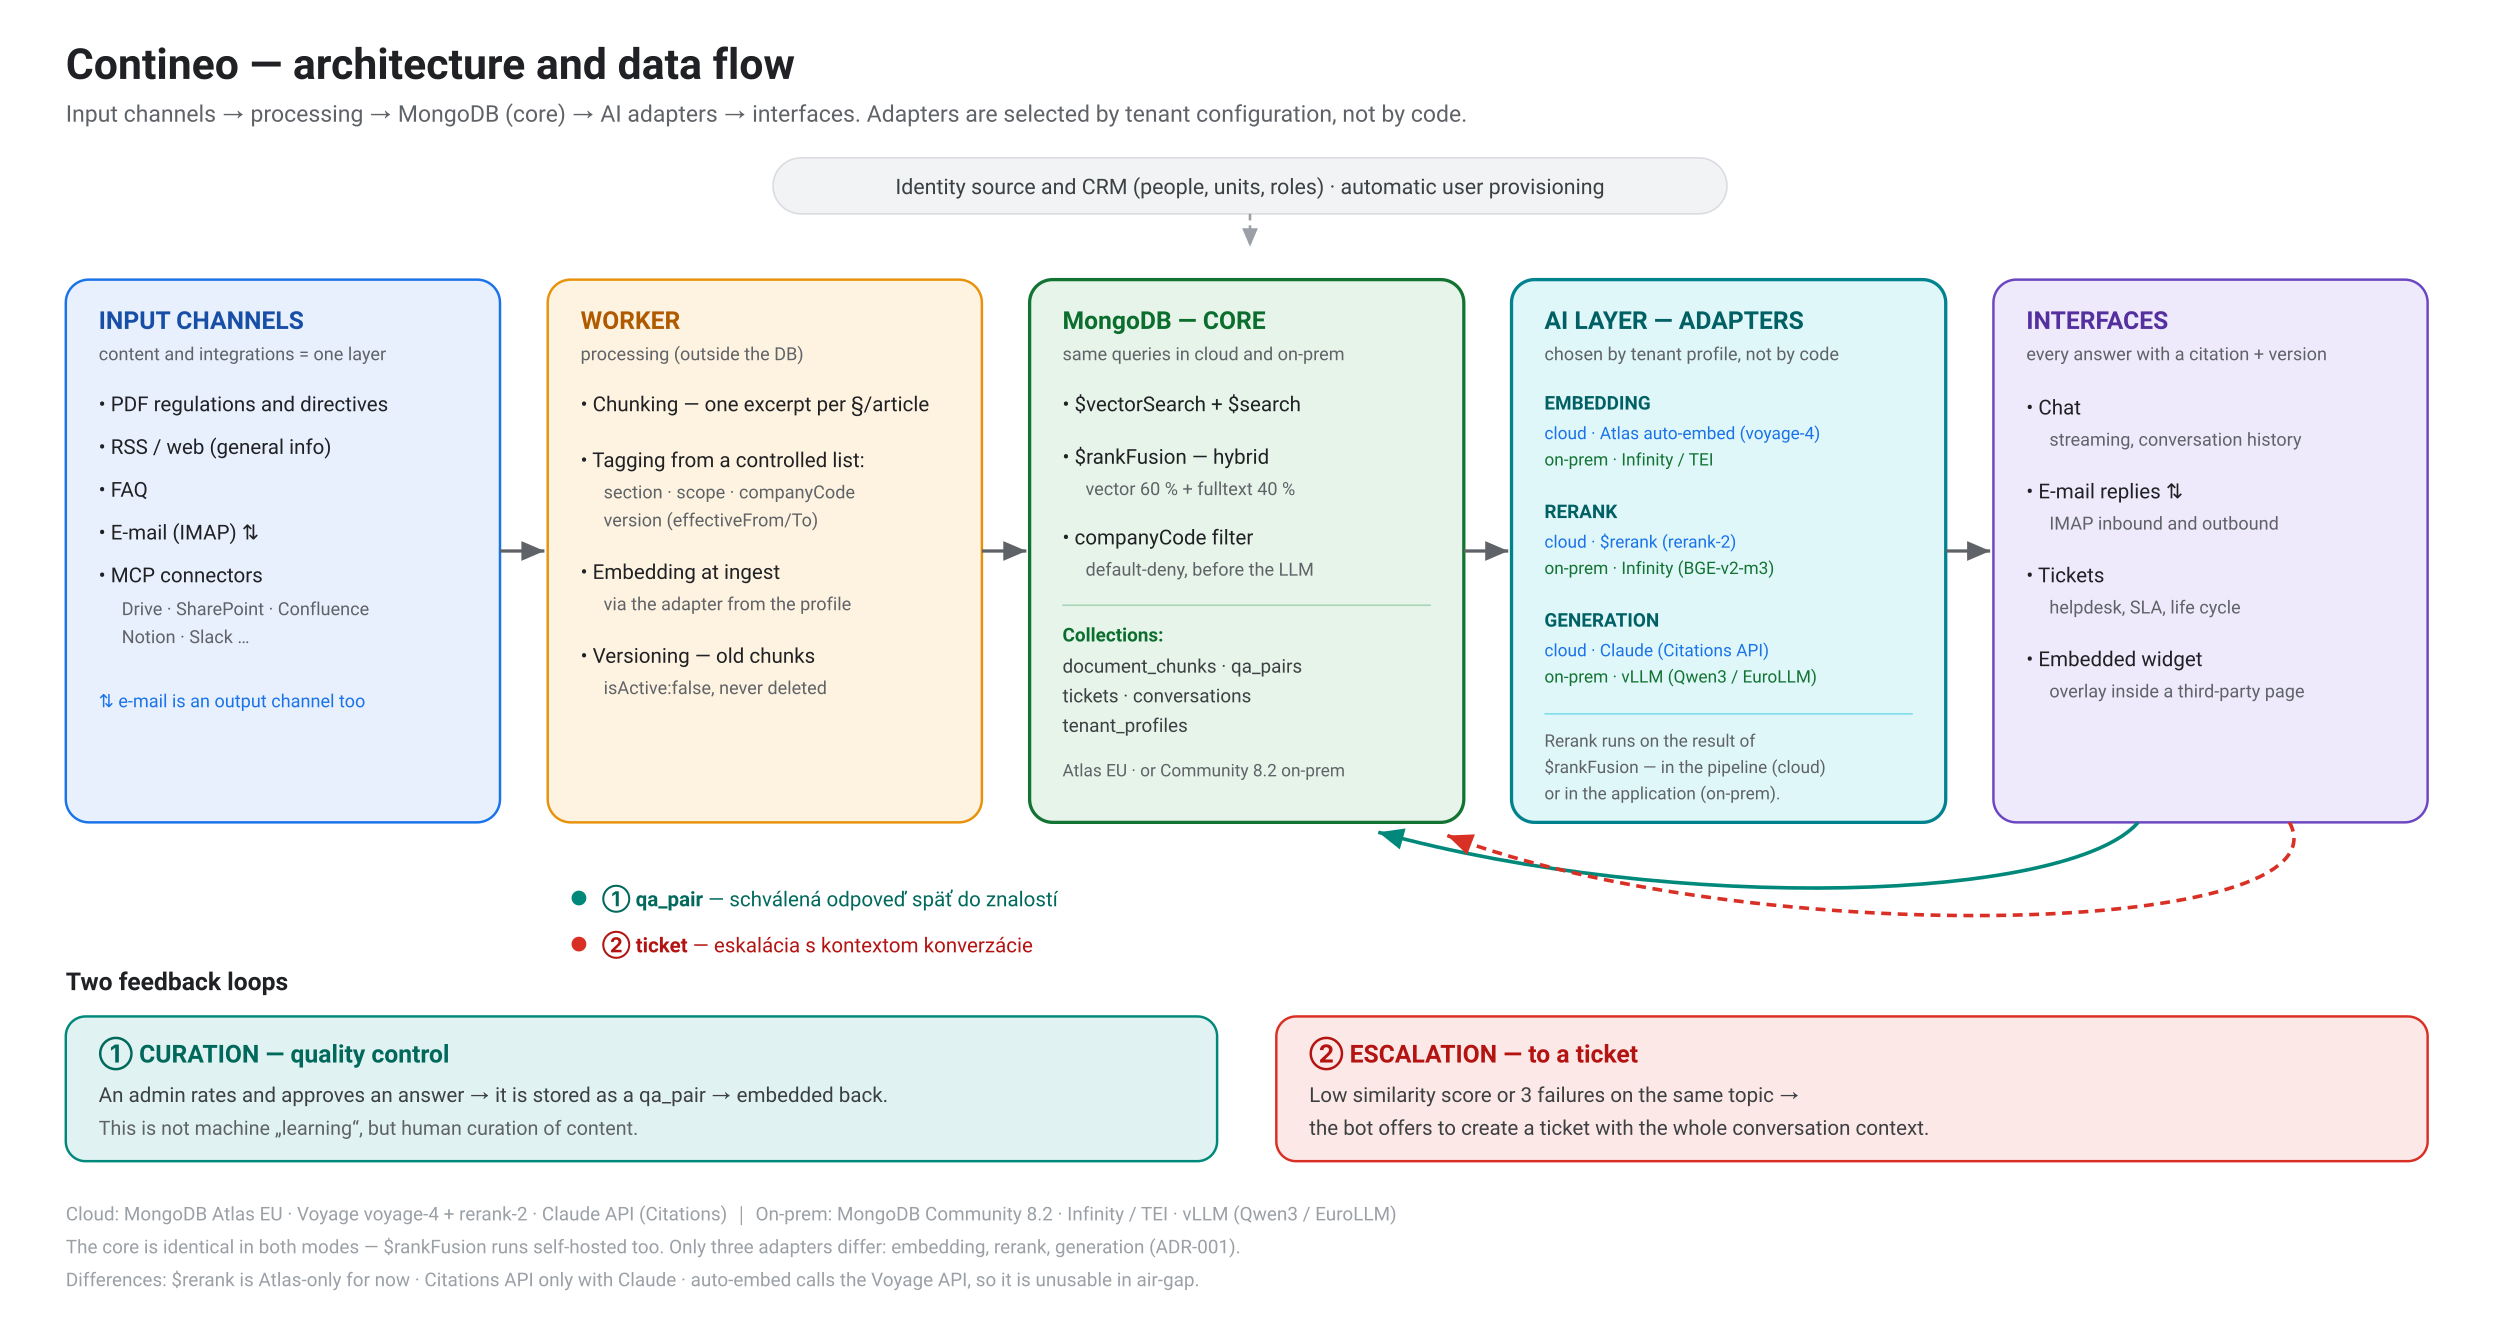
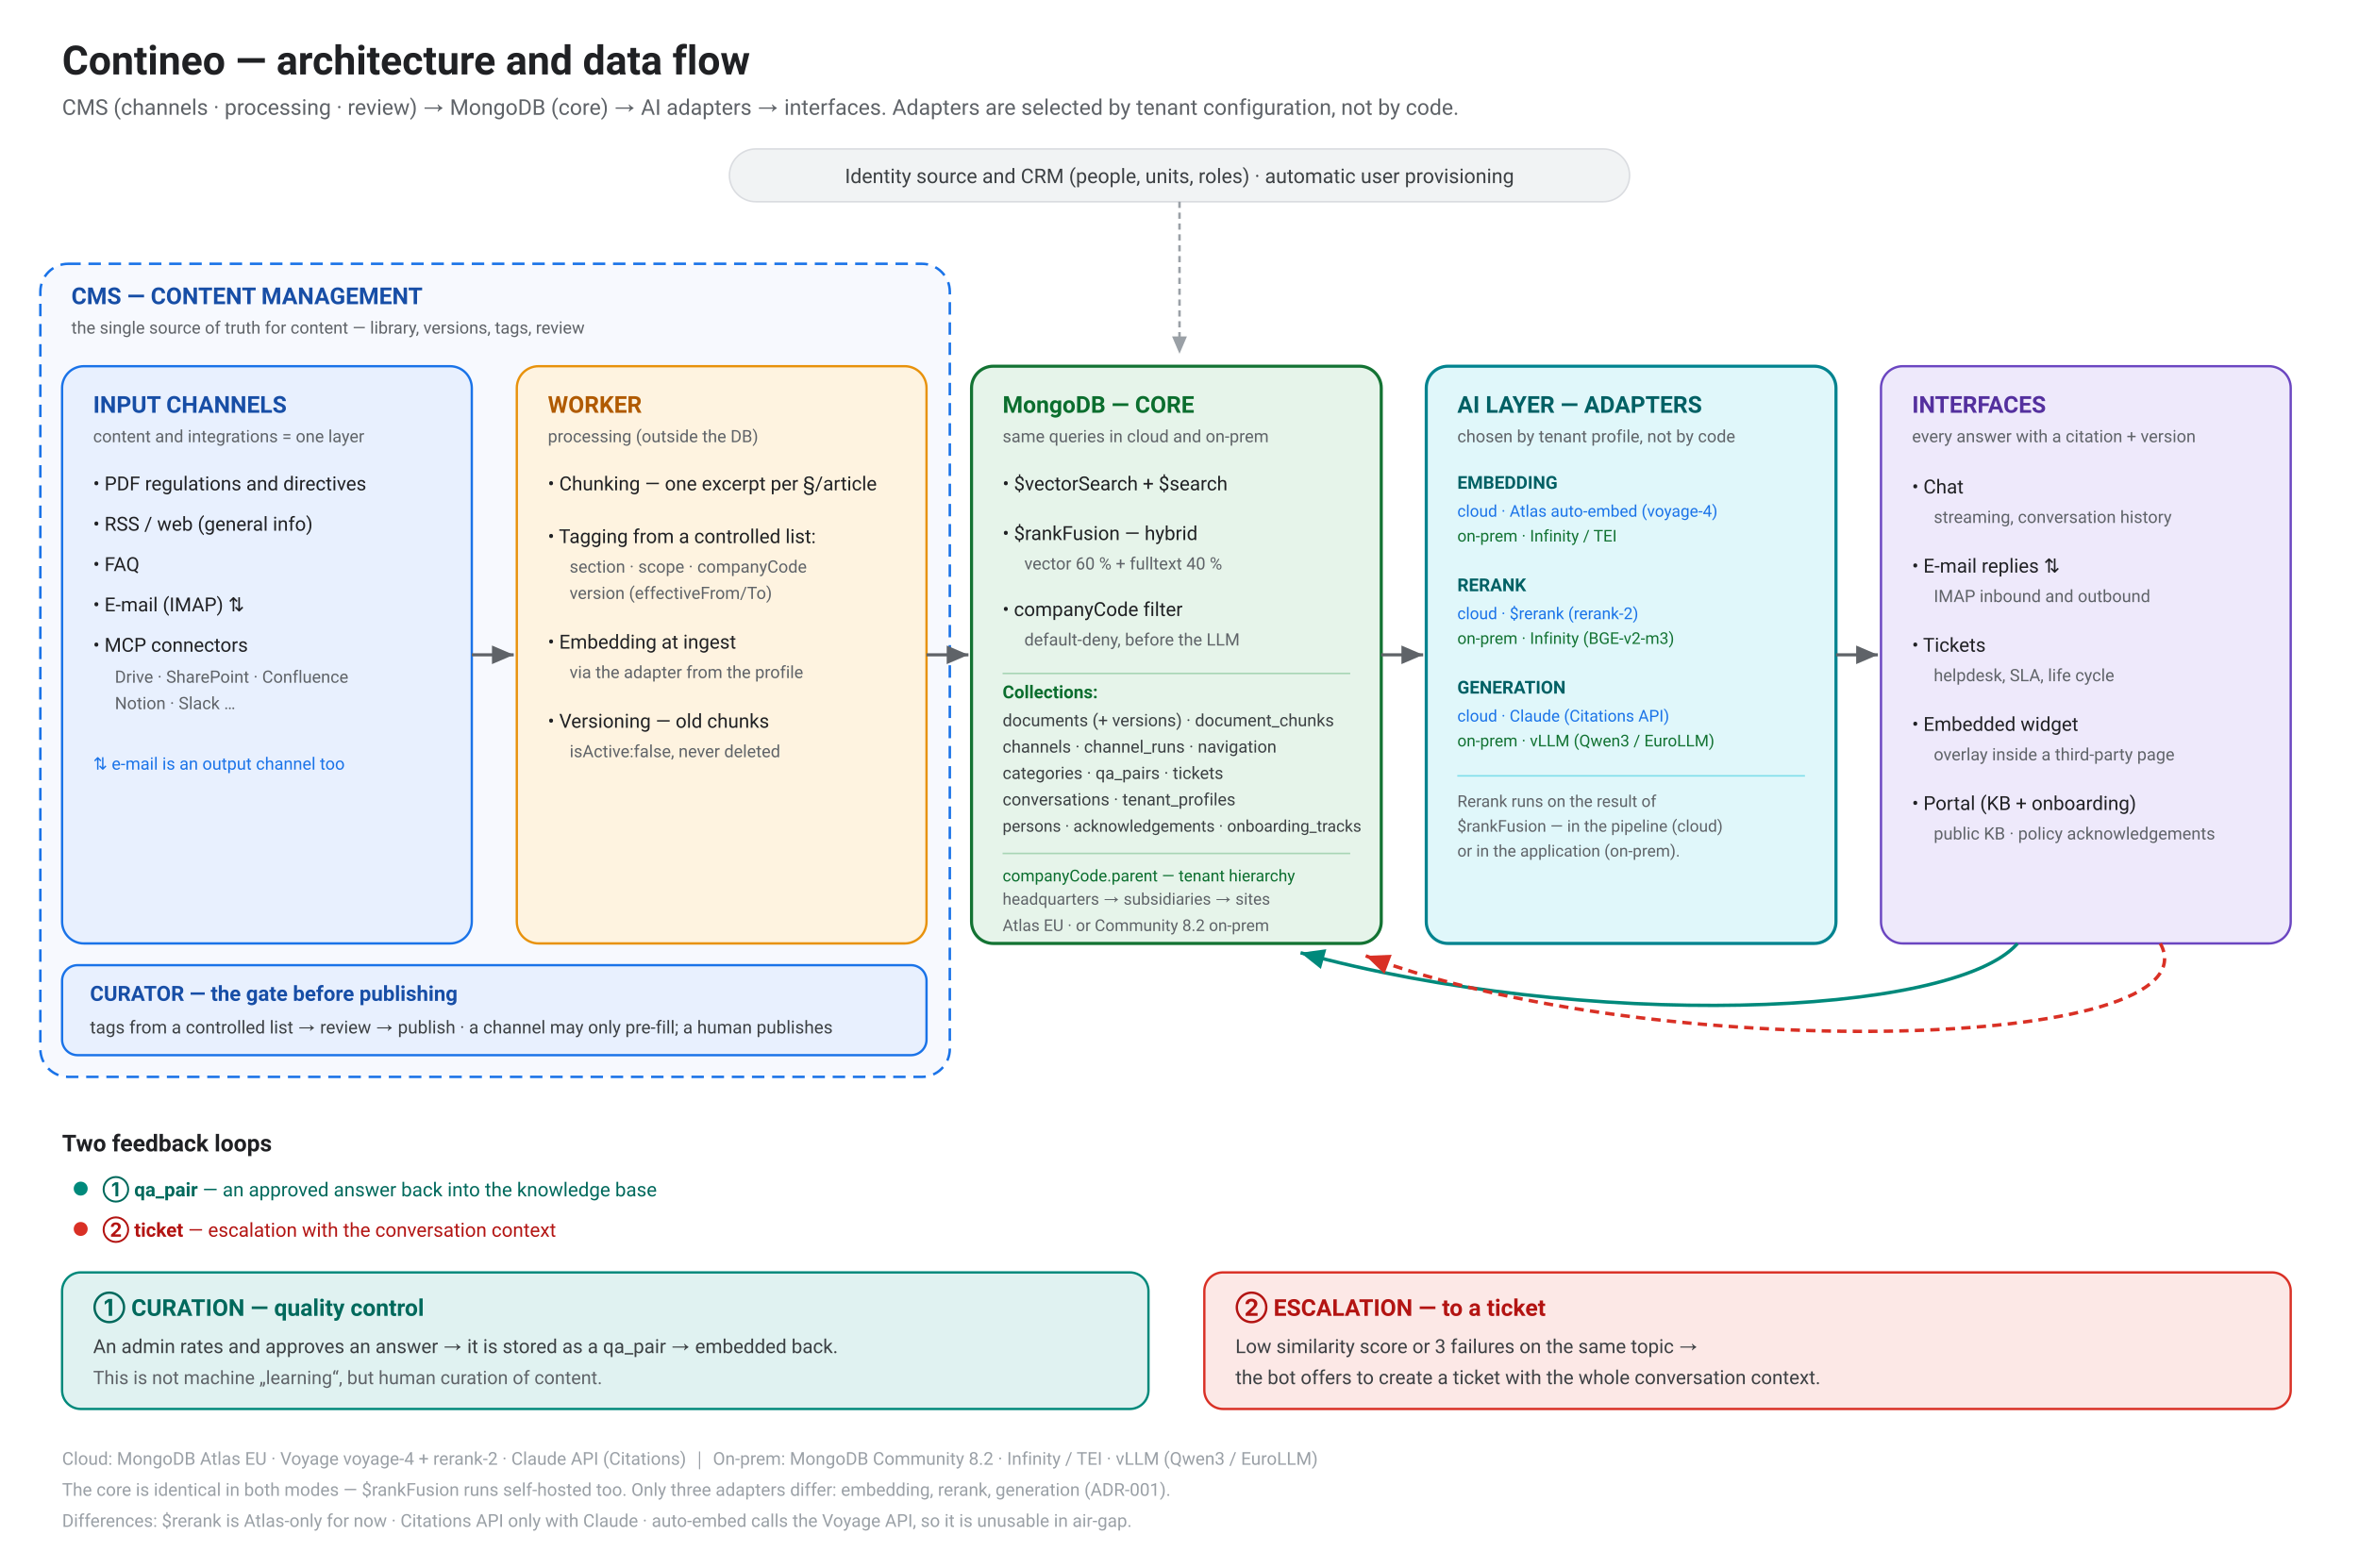
- <svg xmlns="http://www.w3.org/2000/svg" viewBox="0 0 1520 810" font-family="-apple-system, Segoe UI, Roboto, Helvetica, Arial, sans-serif">
+ <svg xmlns="http://www.w3.org/2000/svg" viewBox="0 0 1520 1010" font-family="-apple-system, Segoe UI, Roboto, Helvetica, Arial, sans-serif">
  <defs>
    <marker id="arrow" markerWidth="10" markerHeight="10" refX="7" refY="3" orient="auto" markerUnits="strokeWidth">
      <path d="M0,0 L7,3 L0,6 Z" fill="#5f6368" />
    </marker>
    <marker id="arrowTeal" markerWidth="10" markerHeight="10" refX="7" refY="3" orient="auto" markerUnits="strokeWidth">
      <path d="M0,0 L7,3 L0,6 Z" fill="#00897B" />
    </marker>
    <marker id="arrowRed" markerWidth="10" markerHeight="10" refX="7" refY="3" orient="auto" markerUnits="strokeWidth">
      <path d="M0,0 L7,3 L0,6 Z" fill="#D93025" />
    </marker>
    <marker id="arrowGray" markerWidth="10" markerHeight="10" refX="7" refY="3" orient="auto" markerUnits="strokeWidth">
      <path d="M0,0 L7,3 L0,6 Z" fill="#9aa0a6" />
    </marker>
-     <marker id="arrowBack" markerWidth="10" markerHeight="10" refX="7" refY="3" orient="auto" markerUnits="strokeWidth">
-       <path d="M0,0 L7,3 L0,6 Z" fill="#00838F" />
-     </marker>
  </defs>
  <text x="40" y="48" font-size="26" font-weight="700" fill="#202124">Contineo — architecture and data flow</text>
-   <text x="40" y="74" font-size="14" fill="#5f6368">Input channels → processing → MongoDB (core) → AI adapters → interfaces. Adapters are selected by tenant configuration, not by code.</text>
+   <text x="40" y="74" font-size="14" fill="#5f6368">CMS (channels · processing · review) → MongoDB (core) → AI adapters → interfaces. Adapters are selected by tenant configuration, not by code.</text>
  <rect x="470" y="96" width="580" height="34" rx="17" fill="#F1F3F4" stroke="#dadce0" />
  <text x="760" y="118" font-size="13" fill="#3c4043" text-anchor="middle">Identity source and CRM (people, units, roles) · automatic user provisioning</text>
-   <path d="M760,130 L760,150" stroke="#9aa0a6" stroke-width="1.6" stroke-dasharray="4 3" marker-end="url(#arrowGray)" />
-   <rect x="40" y="170" width="264" height="330" rx="14" fill="#E8F0FE" stroke="#1A73E8" stroke-width="1.5" />
-   <text x="60" y="200" font-size="15" font-weight="700" fill="#174EA6">INPUT CHANNELS</text>
-   <text x="60" y="219" font-size="11" fill="#5f6368">content and integrations = one layer</text>
+   <path d="M760,130 L760,228" stroke="#9aa0a6" stroke-width="1.6" stroke-dasharray="4 3" marker-end="url(#arrowGray)" />
+   <rect x="26" y="170" width="586" height="524" rx="18" fill="#F7F9FE" stroke="#1A73E8" stroke-width="1.6" stroke-dasharray="8 5" />
+   <text x="46" y="196" font-size="15" font-weight="700" fill="#174EA6">CMS — CONTENT MANAGEMENT</text>
+   <text x="46" y="215" font-size="11" fill="#5f6368">the single source of truth for content — library, versions, tags, review</text>
+   <rect x="40" y="236" width="264" height="372" rx="14" fill="#E8F0FE" stroke="#1A73E8" stroke-width="1.5" />
+   <text x="60" y="266" font-size="15" font-weight="700" fill="#174EA6">INPUT CHANNELS</text>
+   <text x="60" y="285" font-size="11" fill="#5f6368">content and integrations = one layer</text>
  <g font-size="12.5" fill="#202124">
-     <text x="60" y="250">• PDF regulations and directives</text>
-     <text x="60" y="276">• RSS / web (general info)</text>
-     <text x="60" y="302">• FAQ</text>
-     <text x="60" y="328">• E-mail (IMAP)  ⇅</text>
-     <text x="60" y="354">• MCP connectors</text>
-     <text x="74" y="374" font-size="11" fill="#5f6368">Drive · SharePoint · Confluence</text>
-     <text x="74" y="391" font-size="11" fill="#5f6368">Notion · Slack …</text>
+     <text x="60" y="316">• PDF regulations and directives</text>
+     <text x="60" y="342">• RSS / web (general info)</text>
+     <text x="60" y="368">• FAQ</text>
+     <text x="60" y="394">• E-mail (IMAP)  ⇅</text>
+     <text x="60" y="420">• MCP connectors</text>
+     <text x="74" y="440" font-size="11" fill="#5f6368">Drive · SharePoint · Confluence</text>
+     <text x="74" y="457" font-size="11" fill="#5f6368">Notion · Slack …</text>
  </g>
-   <text x="60" y="430" font-size="11" fill="#1A73E8">⇅ e-mail is an output channel too</text>
-   <rect x="333" y="170" width="264" height="330" rx="14" fill="#FEF3E0" stroke="#E8920C" stroke-width="1.5" />
-   <text x="353" y="200" font-size="15" font-weight="700" fill="#B05A00">WORKER</text>
-   <text x="353" y="219" font-size="11" fill="#5f6368">processing (outside the DB)</text>
+   <text x="60" y="496" font-size="11" fill="#1A73E8">⇅ e-mail is an output channel too</text>
+   <rect x="333" y="236" width="264" height="372" rx="14" fill="#FEF3E0" stroke="#E8920C" stroke-width="1.5" />
+   <text x="353" y="266" font-size="15" font-weight="700" fill="#B05A00">WORKER</text>
+   <text x="353" y="285" font-size="11" fill="#5f6368">processing (outside the DB)</text>
  <g font-size="12.5" fill="#202124">
-     <text x="353" y="250">• Chunking — one excerpt per §/article</text>
-     <text x="353" y="284">• Tagging from a controlled list:</text>
-     <text x="367" y="303" font-size="11" fill="#5f6368">section · scope · companyCode</text>
-     <text x="367" y="320" font-size="11" fill="#5f6368">version (effectiveFrom/To)</text>
-     <text x="353" y="352">• Embedding at ingest</text>
-     <text x="367" y="371" font-size="11" fill="#5f6368">via the adapter from the profile</text>
-     <text x="353" y="403">• Versioning — old chunks</text>
-     <text x="367" y="422" font-size="11" fill="#5f6368">isActive:false, never deleted</text>
+     <text x="353" y="316">• Chunking — one excerpt per §/article</text>
+     <text x="353" y="350">• Tagging from a controlled list:</text>
+     <text x="367" y="369" font-size="11" fill="#5f6368">section · scope · companyCode</text>
+     <text x="367" y="386" font-size="11" fill="#5f6368">version (effectiveFrom/To)</text>
+     <text x="353" y="418">• Embedding at ingest</text>
+     <text x="367" y="437" font-size="11" fill="#5f6368">via the adapter from the profile</text>
+     <text x="353" y="469">• Versioning — old chunks</text>
+     <text x="367" y="488" font-size="11" fill="#5f6368">isActive:false, never deleted</text>
  </g>
-   <rect x="626" y="170" width="264" height="330" rx="14" fill="#E6F4EA" stroke="#137333" stroke-width="2" />
-   <text x="646" y="200" font-size="15" font-weight="700" fill="#0B6E2E">MongoDB — CORE</text>
-   <text x="646" y="219" font-size="11" fill="#5f6368">same queries in cloud and on-prem</text>
+   <rect x="40" y="622" width="557" height="58" rx="10" fill="#E8F0FE" stroke="#1A73E8" stroke-width="1.5" />
+   <text x="58" y="645" font-size="13.5" font-weight="700" fill="#174EA6">CURATOR — the gate before publishing</text>
+   <text x="58" y="666" font-size="11.5" fill="#3c4043">tags from a controlled list → review → publish · a channel may only pre-fill; a human publishes</text>
+   <rect x="626" y="236" width="264" height="372" rx="14" fill="#E6F4EA" stroke="#137333" stroke-width="2" />
+   <text x="646" y="266" font-size="15" font-weight="700" fill="#0B6E2E">MongoDB — CORE</text>
+   <text x="646" y="285" font-size="11" fill="#5f6368">same queries in cloud and on-prem</text>
  <g font-size="12.5" fill="#202124">
-     <text x="646" y="250">• $vectorSearch + $search</text>
-     <text x="646" y="282">• $rankFusion — hybrid</text>
-     <text x="660" y="301" font-size="11" fill="#5f6368">vector 60 % + fulltext 40 %</text>
-     <text x="646" y="331">• companyCode filter</text>
-     <text x="660" y="350" font-size="11" fill="#5f6368">default-deny, before the LLM</text>
+     <text x="646" y="316">• $vectorSearch + $search</text>
+     <text x="646" y="348">• $rankFusion — hybrid</text>
+     <text x="660" y="367" font-size="11" fill="#5f6368">vector 60 % + fulltext 40 %</text>
+     <text x="646" y="397">• companyCode filter</text>
+     <text x="660" y="416" font-size="11" fill="#5f6368">default-deny, before the LLM</text>
  </g>
-   <line x1="646" y1="368" x2="870" y2="368" stroke="#A8D5B5" stroke-width="1" />
-   <text x="646" y="390" font-size="11.5" fill="#0B6E2E" font-weight="600">Collections:</text>
-   <text x="646" y="409" font-size="11.5" fill="#3c4043">document_chunks · qa_pairs</text>
-   <text x="646" y="427" font-size="11.5" fill="#3c4043">tickets · conversations</text>
-   <text x="646" y="445" font-size="11.5" fill="#3c4043">tenant_profiles</text>
-   <text x="646" y="472" font-size="10.5" fill="#5f6368">Atlas EU · or Community 8.2 on-prem</text>
-   <rect x="919" y="170" width="264" height="330" rx="14" fill="#E0F7FA" stroke="#00838F" stroke-width="2" />
-   <text x="939" y="200" font-size="15" font-weight="700" fill="#006064">AI LAYER — ADAPTERS</text>
-   <text x="939" y="219" font-size="11" fill="#5f6368">chosen by tenant profile, not by code</text>
-   <text x="939" y="249" font-size="11.5" font-weight="700" fill="#006064">EMBEDDING</text>
-   <text x="939" y="267" font-size="10.5" fill="#1A73E8">cloud · Atlas auto-embed (voyage-4)</text>
-   <text x="939" y="283" font-size="10.5" fill="#137333">on-prem · Infinity / TEI</text>
-   <text x="939" y="315" font-size="11.5" font-weight="700" fill="#006064">RERANK</text>
-   <text x="939" y="333" font-size="10.5" fill="#1A73E8">cloud · $rerank (rerank-2)</text>
-   <text x="939" y="349" font-size="10.5" fill="#137333">on-prem · Infinity (BGE-v2-m3)</text>
-   <text x="939" y="381" font-size="11.5" font-weight="700" fill="#006064">GENERATION</text>
-   <text x="939" y="399" font-size="10.5" fill="#1A73E8">cloud · Claude (Citations API)</text>
-   <text x="939" y="415" font-size="10.5" fill="#137333">on-prem · vLLM (Qwen3 / EuroLLM)</text>
-   <line x1="939" y1="434" x2="1163" y2="434" stroke="#80DEEA" stroke-width="1" />
-   <text x="939" y="454" font-size="10.5" fill="#5f6368">Rerank runs on the result of</text>
-   <text x="939" y="470" font-size="10.5" fill="#5f6368">$rankFusion — in the pipeline (cloud)</text>
-   <text x="939" y="486" font-size="10.5" fill="#5f6368">or in the application (on-prem).</text>
-   <rect x="1212" y="170" width="264" height="330" rx="14" fill="#EEE9FB" stroke="#6B46C1" stroke-width="1.5" />
-   <text x="1232" y="200" font-size="15" font-weight="700" fill="#54309E">INTERFACES</text>
-   <text x="1232" y="219" font-size="11" fill="#5f6368">every answer with a citation + version</text>
+   <line x1="646" y1="434" x2="870" y2="434" stroke="#A8D5B5" stroke-width="1" />
+   <text x="646" y="450" font-size="11.5" fill="#0B6E2E" font-weight="600">Collections:</text>
+   <text x="646" y="468" font-size="11" fill="#3c4043">documents (+ versions) · document_chunks</text>
+   <text x="646" y="485" font-size="11" fill="#3c4043">channels · channel_runs · navigation</text>
+   <text x="646" y="502" font-size="11" fill="#3c4043">categories · qa_pairs · tickets</text>
+   <text x="646" y="519" font-size="11" fill="#3c4043">conversations · tenant_profiles</text>
+   <text x="646" y="536" font-size="10.5" fill="#3c4043">persons · acknowledgements · onboarding_tracks</text>
+   <line x1="646" y1="550" x2="870" y2="550" stroke="#A8D5B5" stroke-width="1" />
+   <text x="646" y="568" font-size="10.5" fill="#0B6E2E">companyCode.parent — tenant hierarchy</text>
+   <text x="646" y="583" font-size="10.5" fill="#5f6368">headquarters → subsidiaries → sites</text>
+   <text x="646" y="600" font-size="10.5" fill="#5f6368">Atlas EU · or Community 8.2 on-prem</text>
+   <rect x="919" y="236" width="264" height="372" rx="14" fill="#E0F7FA" stroke="#00838F" stroke-width="2" />
+   <text x="939" y="266" font-size="15" font-weight="700" fill="#006064">AI LAYER — ADAPTERS</text>
+   <text x="939" y="285" font-size="11" fill="#5f6368">chosen by tenant profile, not by code</text>
+   <text x="939" y="315" font-size="11.5" font-weight="700" fill="#006064">EMBEDDING</text>
+   <text x="939" y="333" font-size="10.5" fill="#1A73E8">cloud · Atlas auto-embed (voyage-4)</text>
+   <text x="939" y="349" font-size="10.5" fill="#137333">on-prem · Infinity / TEI</text>
+   <text x="939" y="381" font-size="11.5" font-weight="700" fill="#006064">RERANK</text>
+   <text x="939" y="399" font-size="10.5" fill="#1A73E8">cloud · $rerank (rerank-2)</text>
+   <text x="939" y="415" font-size="10.5" fill="#137333">on-prem · Infinity (BGE-v2-m3)</text>
+   <text x="939" y="447" font-size="11.5" font-weight="700" fill="#006064">GENERATION</text>
+   <text x="939" y="465" font-size="10.5" fill="#1A73E8">cloud · Claude (Citations API)</text>
+   <text x="939" y="481" font-size="10.5" fill="#137333">on-prem · vLLM (Qwen3 / EuroLLM)</text>
+   <line x1="939" y1="500" x2="1163" y2="500" stroke="#80DEEA" stroke-width="1" />
+   <text x="939" y="520" font-size="10.5" fill="#5f6368">Rerank runs on the result of</text>
+   <text x="939" y="536" font-size="10.5" fill="#5f6368">$rankFusion — in the pipeline (cloud)</text>
+   <text x="939" y="552" font-size="10.5" fill="#5f6368">or in the application (on-prem).</text>
+   <rect x="1212" y="236" width="264" height="372" rx="14" fill="#EEE9FB" stroke="#6B46C1" stroke-width="1.5" />
+   <text x="1232" y="266" font-size="15" font-weight="700" fill="#54309E">INTERFACES</text>
+   <text x="1232" y="285" font-size="11" fill="#5f6368">every answer with a citation + version</text>
  <g font-size="12.5" fill="#202124">
-     <text x="1232" y="252">• Chat</text>
-     <text x="1246" y="271" font-size="11" fill="#5f6368">streaming, conversation history</text>
-     <text x="1232" y="303">• E-mail replies  ⇅</text>
-     <text x="1246" y="322" font-size="11" fill="#5f6368">IMAP inbound and outbound</text>
-     <text x="1232" y="354">• Tickets</text>
-     <text x="1246" y="373" font-size="11" fill="#5f6368">helpdesk, SLA, life cycle</text>
-     <text x="1232" y="405">• Embedded widget</text>
-     <text x="1246" y="424" font-size="11" fill="#5f6368">overlay inside a third-party page</text>
+     <text x="1232" y="318">• Chat</text>
+     <text x="1246" y="337" font-size="11" fill="#5f6368">streaming, conversation history</text>
+     <text x="1232" y="369">• E-mail replies  ⇅</text>
+     <text x="1246" y="388" font-size="11" fill="#5f6368">IMAP inbound and outbound</text>
+     <text x="1232" y="420">• Tickets</text>
+     <text x="1246" y="439" font-size="11" fill="#5f6368">helpdesk, SLA, life cycle</text>
+     <text x="1232" y="471">• Embedded widget</text>
+     <text x="1246" y="490" font-size="11" fill="#5f6368">overlay inside a third-party page</text>
+     <text x="1232" y="522">• Portal (KB + onboarding)</text>
+     <text x="1246" y="541" font-size="11" fill="#5f6368">public KB · policy acknowledgements</text>
  </g>
-   <path d="M304,335 L331,335" stroke="#5f6368" stroke-width="2" marker-end="url(#arrow)" />
-   <path d="M597,335 L624,335" stroke="#5f6368" stroke-width="2" marker-end="url(#arrow)" />
-   <path d="M890,335 L917,335" stroke="#5f6368" stroke-width="2" marker-end="url(#arrow)" />
-   <path d="M1183,335 L1210,335" stroke="#5f6368" stroke-width="2" marker-end="url(#arrow)" />
-   <path d="M1300,500 C1258,548 1020,556 838,506" fill="none" stroke="#00897B" stroke-width="2.2" marker-end="url(#arrowTeal)" />
-   <path d="M1392,500 C1430,570 1064,578 880,508" fill="none" stroke="#D93025" stroke-width="2.2" stroke-dasharray="6 4" marker-end="url(#arrowRed)" />
-   <circle cx="352" cy="546" r="4.5" fill="#00897B" />
-   <text x="366" y="551" font-size="12.5" fill="#00695C">
-     <tspan font-weight="700">① qa_pair</tspan> — schválená odpoveď späť do znalostí</text>
-   <circle cx="352" cy="574" r="4.5" fill="#D93025" />
-   <text x="366" y="579" font-size="12.5" fill="#B31412">
-     <tspan font-weight="700">② ticket</tspan> — eskalácia s kontextom konverzácie</text>
-   <text x="40" y="602" font-size="15" font-weight="700" fill="#202124">Two feedback loops</text>
-   <rect x="40" y="618" width="700" height="88" rx="12" fill="#E0F2F1" stroke="#00897B" stroke-width="1.5" />
-   <text x="60" y="646" font-size="15" font-weight="700" fill="#00695C">① CURATION — quality control</text>
-   <text x="60" y="670" font-size="12.5" fill="#3c4043">An admin rates and approves an answer → it is stored as a qa_pair → embedded back.</text>
-   <text x="60" y="690" font-size="12" fill="#5f6368">This is not machine „learning“, but human curation of content.</text>
-   <rect x="776" y="618" width="700" height="88" rx="12" fill="#FCE8E6" stroke="#D93025" stroke-width="1.5" />
-   <text x="796" y="646" font-size="15" font-weight="700" fill="#B31412">② ESCALATION — to a ticket</text>
-   <text x="796" y="670" font-size="12.5" fill="#3c4043">Low similarity score or 3 failures on the same topic →</text>
-   <text x="796" y="690" font-size="12.5" fill="#3c4043">the bot offers to create a ticket with the whole conversation context.</text>
-   <text x="40" y="742" font-size="11.5" fill="#9aa0a6">Cloud: MongoDB Atlas EU · Voyage voyage-4 + rerank-2 · Claude API (Citations)  │  On-prem: MongoDB Community 8.2 · Infinity / TEI · vLLM (Qwen3 / EuroLLM)</text>
-   <text x="40" y="762" font-size="11.5" fill="#9aa0a6">The core is identical in both modes — $rankFusion runs self-hosted too. Only three adapters differ: embedding, rerank, generation (ADR-001).</text>
-   <text x="40" y="782" font-size="11.5" fill="#9aa0a6">Differences: $rerank is Atlas-only for now · Citations API only with Claude · auto-embed calls the Voyage API, so it is unusable in air-gap.</text>
+   <path d="M304,422 L331,422" stroke="#5f6368" stroke-width="2" marker-end="url(#arrow)" />
+   <path d="M597,422 L624,422" stroke="#5f6368" stroke-width="2" marker-end="url(#arrow)" />
+   <path d="M890,422 L917,422" stroke="#5f6368" stroke-width="2" marker-end="url(#arrow)" />
+   <path d="M1183,422 L1210,422" stroke="#5f6368" stroke-width="2" marker-end="url(#arrow)" />
+   <path d="M1300,608 C1258,656 1020,664 838,614" fill="none" stroke="#00897B" stroke-width="2.2" marker-end="url(#arrowTeal)" />
+   <path d="M1392,608 C1430,678 1064,686 880,616" fill="none" stroke="#D93025" stroke-width="2.2" stroke-dasharray="6 4" marker-end="url(#arrowRed)" />
+   <text x="40" y="742" font-size="15" font-weight="700" fill="#202124">Two feedback loops</text>
+   <circle cx="52" cy="766" r="4.5" fill="#00897B" />
+   <text x="66" y="771" font-size="12.5" fill="#00695C">
+     <tspan font-weight="700">① qa_pair</tspan> — an approved answer back into the knowledge base</text>
+   <circle cx="52" cy="792" r="4.5" fill="#D93025" />
+   <text x="66" y="797" font-size="12.5" fill="#B31412">
+     <tspan font-weight="700">② ticket</tspan> — escalation with the conversation context</text>
+   <rect x="40" y="820" width="700" height="88" rx="12" fill="#E0F2F1" stroke="#00897B" stroke-width="1.5" />
+   <text x="60" y="848" font-size="15" font-weight="700" fill="#00695C">① CURATION — quality control</text>
+   <text x="60" y="872" font-size="12.5" fill="#3c4043">An admin rates and approves an answer → it is stored as a qa_pair → embedded back.</text>
+   <text x="60" y="892" font-size="12" fill="#5f6368">This is not machine „learning“, but human curation of content.</text>
+   <rect x="776" y="820" width="700" height="88" rx="12" fill="#FCE8E6" stroke="#D93025" stroke-width="1.5" />
+   <text x="796" y="848" font-size="15" font-weight="700" fill="#B31412">② ESCALATION — to a ticket</text>
+   <text x="796" y="872" font-size="12.5" fill="#3c4043">Low similarity score or 3 failures on the same topic →</text>
+   <text x="796" y="892" font-size="12.5" fill="#3c4043">the bot offers to create a ticket with the whole conversation context.</text>
+   <text x="40" y="944" font-size="11.5" fill="#9aa0a6">Cloud: MongoDB Atlas EU · Voyage voyage-4 + rerank-2 · Claude API (Citations)  │  On-prem: MongoDB Community 8.2 · Infinity / TEI · vLLM (Qwen3 / EuroLLM)</text>
+   <text x="40" y="964" font-size="11.5" fill="#9aa0a6">The core is identical in both modes — $rankFusion runs self-hosted too. Only three adapters differ: embedding, rerank, generation (ADR-001).</text>
+   <text x="40" y="984" font-size="11.5" fill="#9aa0a6">Differences: $rerank is Atlas-only for now · Citations API only with Claude · auto-embed calls the Voyage API, so it is unusable in air-gap.</text>
</svg>
